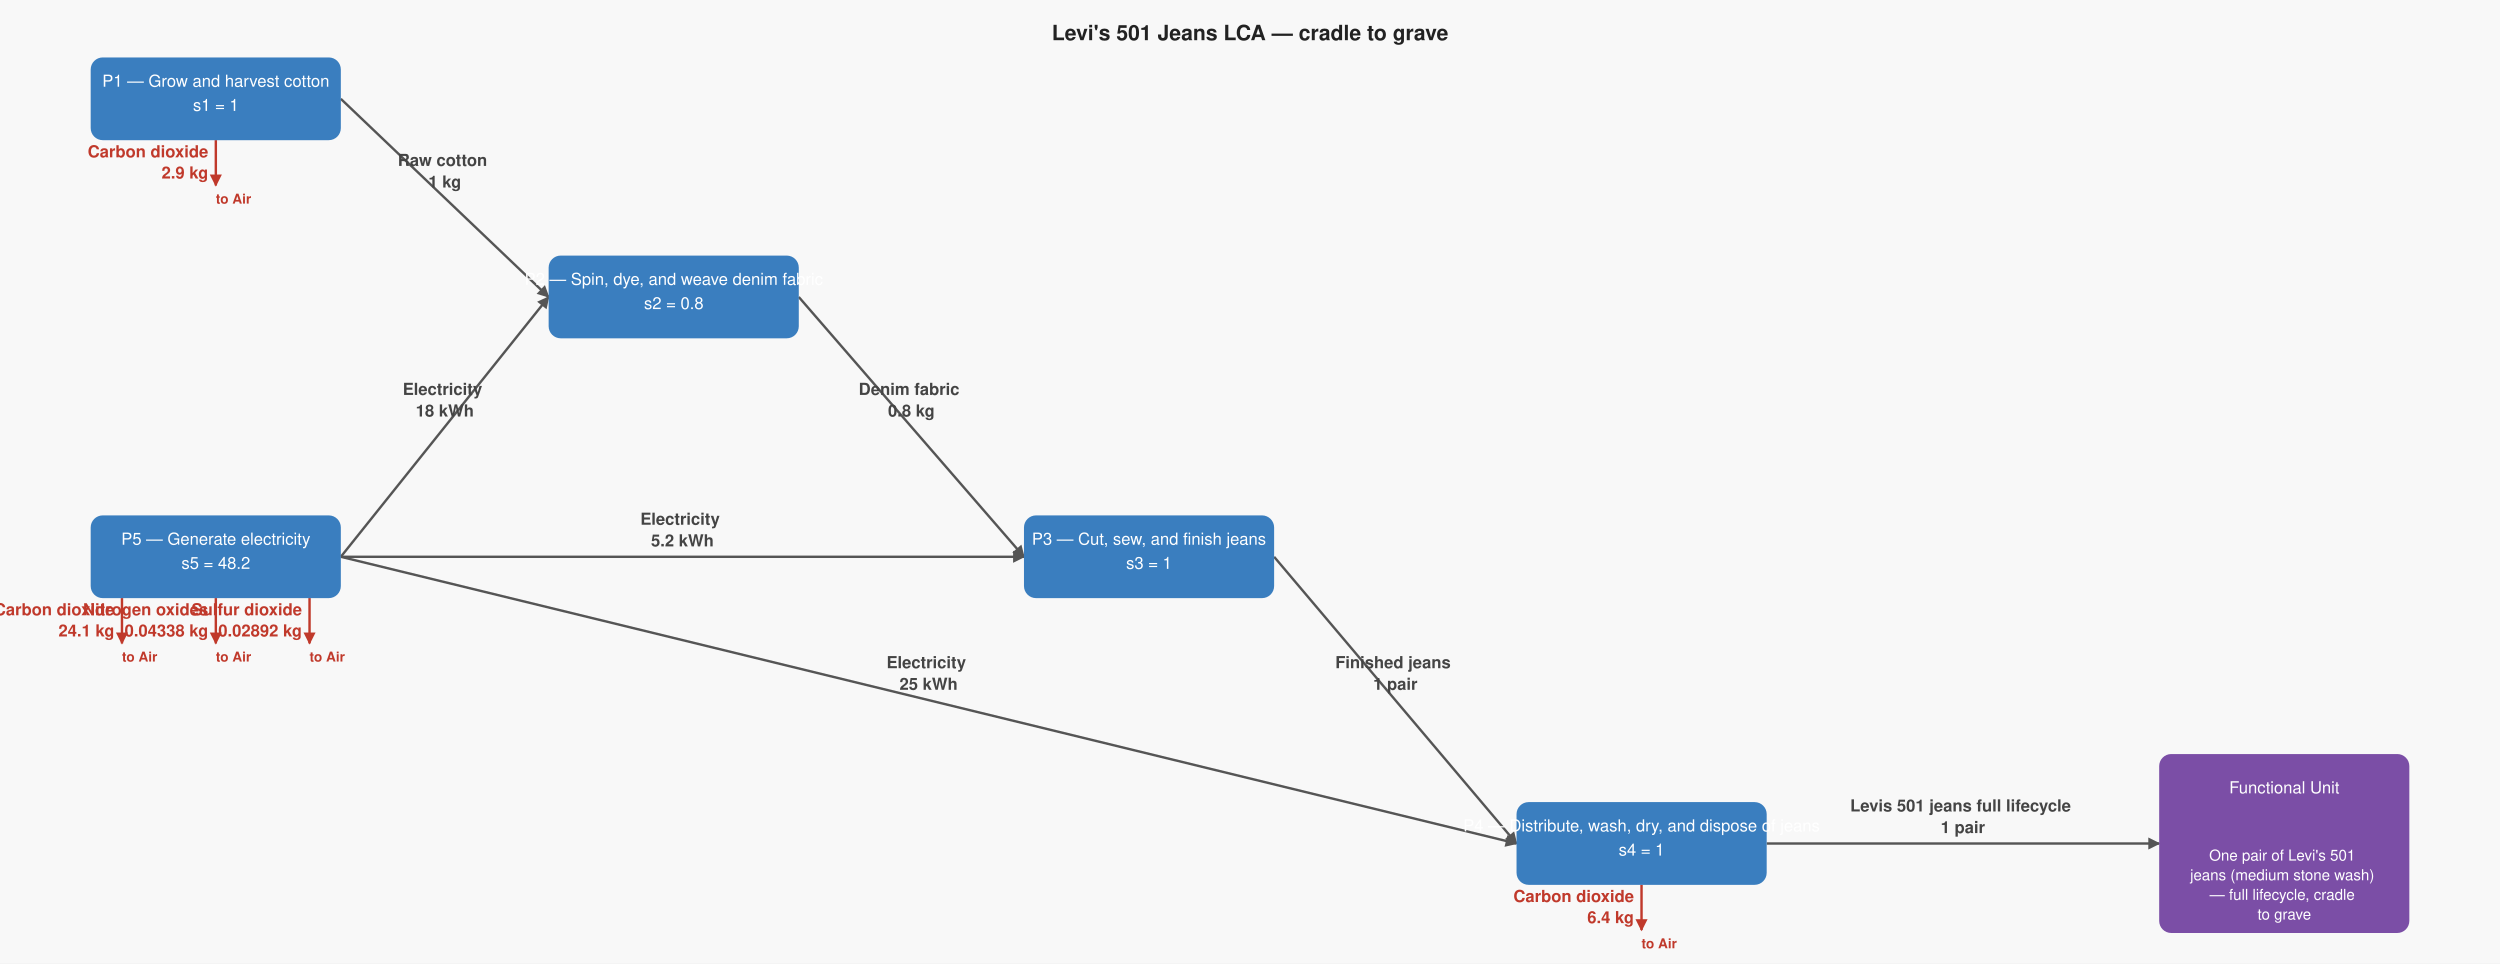
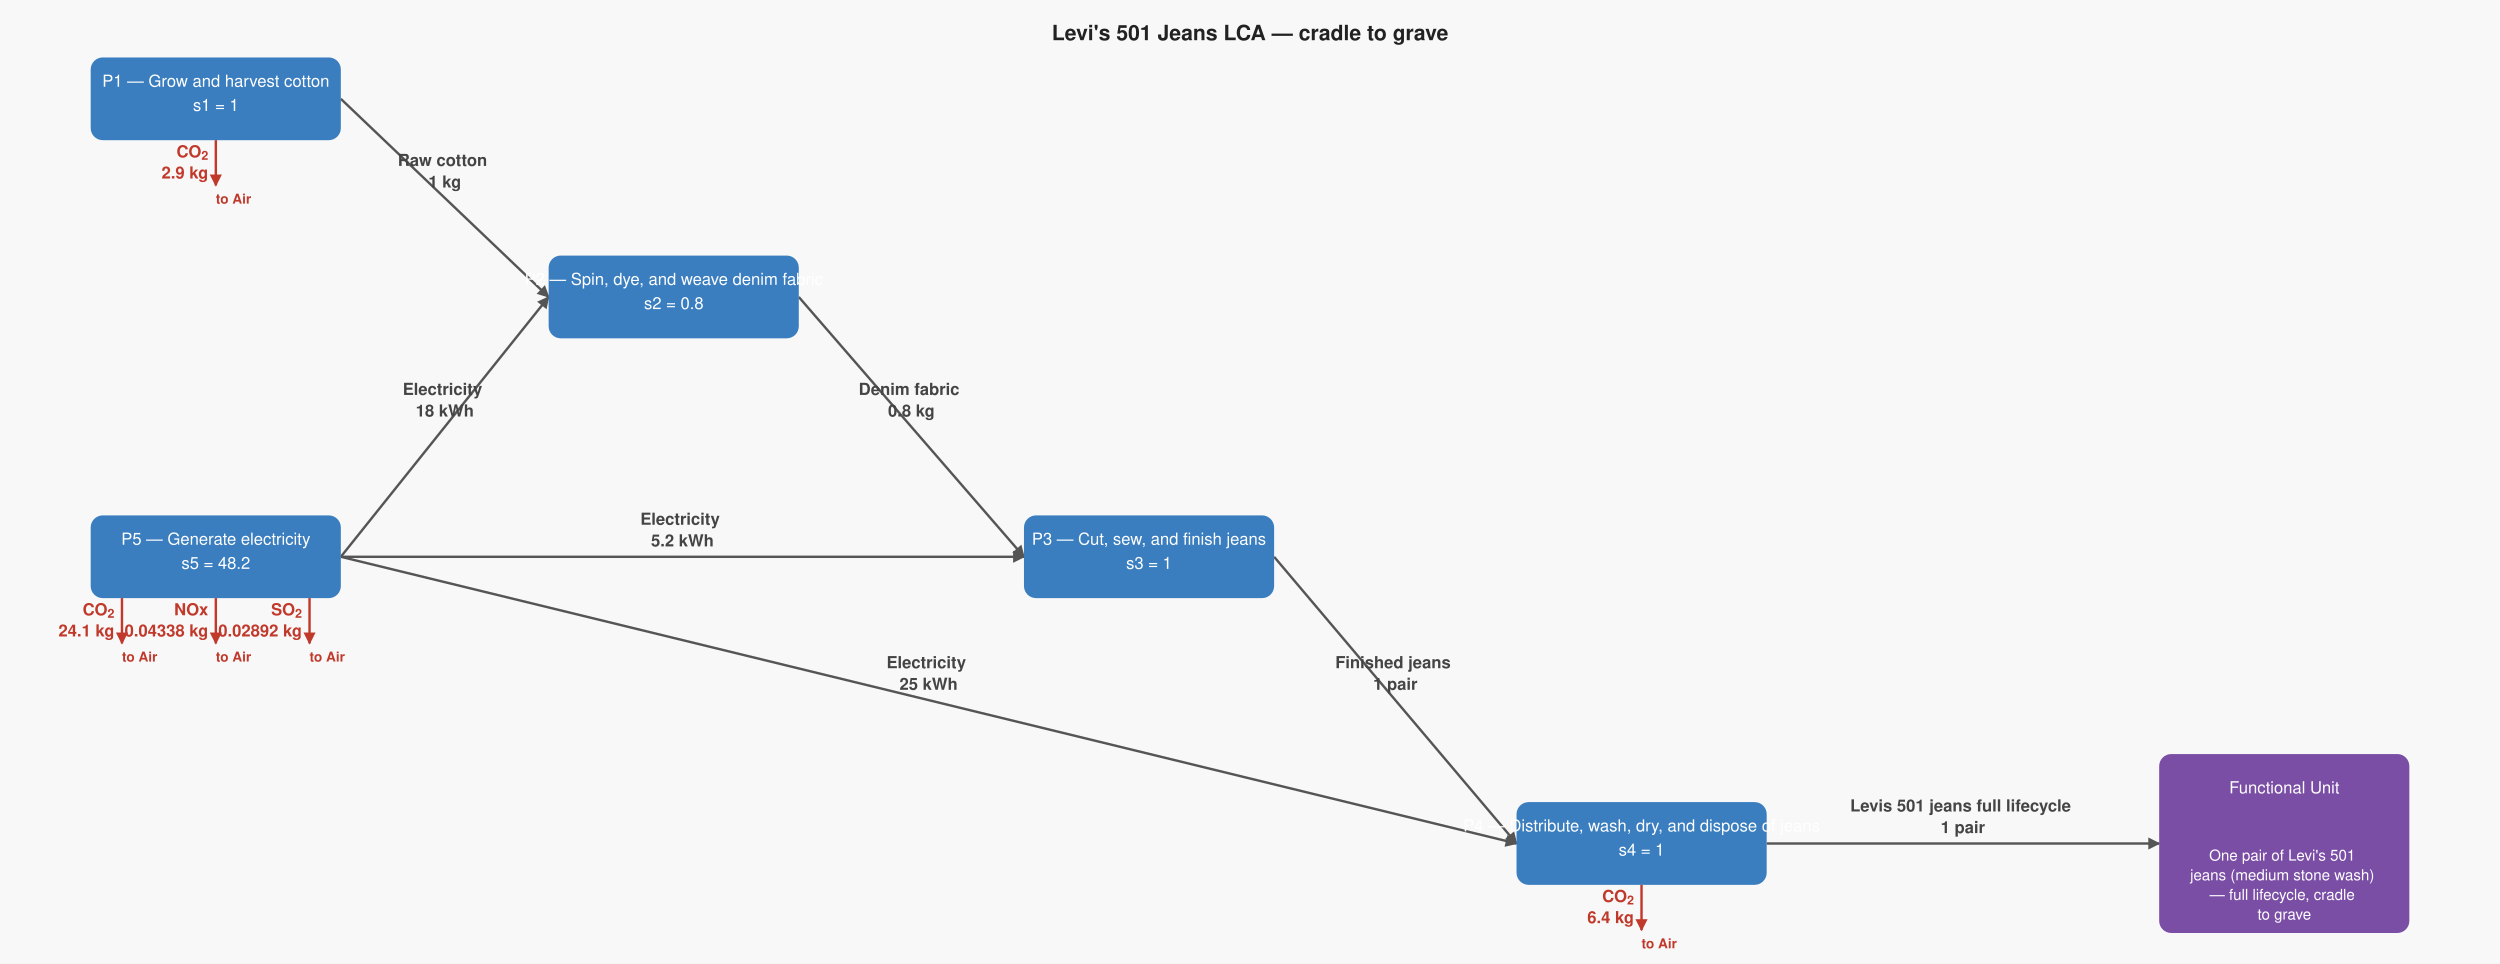
<svg xmlns="http://www.w3.org/2000/svg" width="1654.1" height="637.5" viewBox="0 -38.0 1654.1 637.5">
  <rect x="0" y="-38.0" width="1654.1" height="637.5" fill="#f8f8f8" />
  <defs>
    <marker id="arr" viewBox="0 0 10 10" refX="9" refY="5" markerWidth="5" markerHeight="5" orient="auto">
      <path d="M0,0 L10,5 L0,10 z" fill="#555555" />
    </marker>
    <marker id="arr-green" viewBox="0 0 10 10" refX="9" refY="5" markerWidth="5" markerHeight="5" orient="auto">
      <path d="M0,0 L10,5 L0,10 z" fill="#2d7a45" />
    </marker>
    <marker id="arr-red" viewBox="0 0 10 10" refX="9" refY="5" markerWidth="5" markerHeight="5" orient="auto">
      <path d="M0,0 L10,5 L0,10 z" fill="#c0392b" />
    </marker>
  </defs>
  <text x="827.1" y="-11.4" text-anchor="middle" dominant-baseline="auto" font-family="Helvetica,Arial,sans-serif" font-size="14" font-weight="bold" fill="#222">Levi's 501 Jeans LCA — cradle to grave</text>
  <line x1="142.8" y1="54.7" x2="142.8" y2="84.7" stroke="#c0392b" stroke-width="1.6" marker-end="url(#arr-red)" />
-   <text x="137.8" y="66.1" text-anchor="end" dominant-baseline="auto" font-family="Helvetica,Arial,sans-serif" font-size="11" font-weight="bold" fill="#c0392b">Carbon dioxide</text>
+   <text x="137.8" y="66.1" text-anchor="end" dominant-baseline="auto" font-family="Helvetica,Arial,sans-serif" font-size="11" font-weight="bold" fill="#c0392b">CO<tspan baseline-shift="sub" font-size="0.75em">2</tspan>
+   </text>
  <text x="137.8" y="80.1" text-anchor="end" dominant-baseline="auto" font-family="Helvetica,Arial,sans-serif" font-size="11" font-weight="bold" fill="#c0392b">2.9 kg</text>
  <text x="142.8" y="96.7" text-anchor="start" dominant-baseline="auto" font-family="Helvetica,Arial,sans-serif" font-size="9" font-weight="bold" fill="#c0392b">to Air</text>
  <line x1="1086.1" y1="547.4" x2="1086.1" y2="577.4" stroke="#c0392b" stroke-width="1.6" marker-end="url(#arr-red)" />
-   <text x="1081.1" y="558.8" text-anchor="end" dominant-baseline="auto" font-family="Helvetica,Arial,sans-serif" font-size="11" font-weight="bold" fill="#c0392b">Carbon dioxide</text>
+   <text x="1081.1" y="558.8" text-anchor="end" dominant-baseline="auto" font-family="Helvetica,Arial,sans-serif" font-size="11" font-weight="bold" fill="#c0392b">CO<tspan baseline-shift="sub" font-size="0.75em">2</tspan>
+   </text>
  <text x="1081.1" y="572.8" text-anchor="end" dominant-baseline="auto" font-family="Helvetica,Arial,sans-serif" font-size="11" font-weight="bold" fill="#c0392b">6.4 kg</text>
  <text x="1086.1" y="589.4" text-anchor="start" dominant-baseline="auto" font-family="Helvetica,Arial,sans-serif" font-size="9" font-weight="bold" fill="#c0392b">to Air</text>
  <line x1="80.7" y1="357.7" x2="80.7" y2="387.7" stroke="#c0392b" stroke-width="1.6" marker-end="url(#arr-red)" />
-   <text x="75.7" y="369.1" text-anchor="end" dominant-baseline="auto" font-family="Helvetica,Arial,sans-serif" font-size="11" font-weight="bold" fill="#c0392b">Carbon dioxide</text>
+   <text x="75.7" y="369.1" text-anchor="end" dominant-baseline="auto" font-family="Helvetica,Arial,sans-serif" font-size="11" font-weight="bold" fill="#c0392b">CO<tspan baseline-shift="sub" font-size="0.75em">2</tspan>
+   </text>
  <text x="75.7" y="383.1" text-anchor="end" dominant-baseline="auto" font-family="Helvetica,Arial,sans-serif" font-size="11" font-weight="bold" fill="#c0392b">24.1 kg</text>
  <text x="80.7" y="399.7" text-anchor="start" dominant-baseline="auto" font-family="Helvetica,Arial,sans-serif" font-size="9" font-weight="bold" fill="#c0392b">to Air</text>
  <line x1="142.8" y1="357.7" x2="142.8" y2="387.7" stroke="#c0392b" stroke-width="1.6" marker-end="url(#arr-red)" />
-   <text x="137.8" y="369.1" text-anchor="end" dominant-baseline="auto" font-family="Helvetica,Arial,sans-serif" font-size="11" font-weight="bold" fill="#c0392b">Nitrogen oxides</text>
+   <text x="137.8" y="369.1" text-anchor="end" dominant-baseline="auto" font-family="Helvetica,Arial,sans-serif" font-size="11" font-weight="bold" fill="#c0392b">NOx</text>
  <text x="137.8" y="383.1" text-anchor="end" dominant-baseline="auto" font-family="Helvetica,Arial,sans-serif" font-size="11" font-weight="bold" fill="#c0392b">0.04338 kg</text>
  <text x="142.8" y="399.7" text-anchor="start" dominant-baseline="auto" font-family="Helvetica,Arial,sans-serif" font-size="9" font-weight="bold" fill="#c0392b">to Air</text>
  <line x1="204.8" y1="357.7" x2="204.8" y2="387.7" stroke="#c0392b" stroke-width="1.6" marker-end="url(#arr-red)" />
-   <text x="199.8" y="369.1" text-anchor="end" dominant-baseline="auto" font-family="Helvetica,Arial,sans-serif" font-size="11" font-weight="bold" fill="#c0392b">Sulfur dioxide</text>
+   <text x="199.8" y="369.1" text-anchor="end" dominant-baseline="auto" font-family="Helvetica,Arial,sans-serif" font-size="11" font-weight="bold" fill="#c0392b">SO<tspan baseline-shift="sub" font-size="0.75em">2</tspan>
+   </text>
  <text x="199.8" y="383.1" text-anchor="end" dominant-baseline="auto" font-family="Helvetica,Arial,sans-serif" font-size="11" font-weight="bold" fill="#c0392b">0.02892 kg</text>
  <text x="204.8" y="399.7" text-anchor="start" dominant-baseline="auto" font-family="Helvetica,Arial,sans-serif" font-size="9" font-weight="bold" fill="#c0392b">to Air</text>
  <line x1="225.5" y1="27.4" x2="363.0" y2="158.5" stroke="#555555" stroke-width="1.6" marker-end="url(#arr)" />
  <text text-anchor="middle" font-family="Helvetica,Arial,sans-serif" font-size="11" font-weight="bold" fill="#444">
    <tspan x="294.3" y="71.8" dominant-baseline="auto">Raw cotton</tspan>
    <tspan x="294.3" y="86.1" dominant-baseline="auto">1 kg</tspan>
  </text>
  <line x1="528.5" y1="158.5" x2="677.5" y2="330.4" stroke="#555555" stroke-width="1.6" marker-end="url(#arr)" />
  <text text-anchor="middle" font-family="Helvetica,Arial,sans-serif" font-size="11" font-weight="bold" fill="#444">
    <tspan x="603.0" y="223.3" dominant-baseline="auto">Denim fabric</tspan>
    <tspan x="603.0" y="237.6" dominant-baseline="auto">0.8 kg</tspan>
  </text>
  <line x1="843.0" y1="330.4" x2="1003.4" y2="520.1" stroke="#555555" stroke-width="1.6" marker-end="url(#arr)" />
  <text text-anchor="middle" font-family="Helvetica,Arial,sans-serif" font-size="11" font-weight="bold" fill="#444">
    <tspan x="923.2" y="404.1" dominant-baseline="auto">Finished jeans</tspan>
    <tspan x="923.2" y="418.4" dominant-baseline="auto">1 pair</tspan>
  </text>
  <line x1="1168.9" y1="520.1" x2="1428.6" y2="520.1" stroke="#555555" stroke-width="1.6" marker-end="url(#arr)" />
  <text text-anchor="middle" font-family="Helvetica,Arial,sans-serif" font-size="11" font-weight="bold" fill="#444">
    <tspan x="1298.7" y="498.9" dominant-baseline="auto">Levis 501 jeans full lifecycle</tspan>
    <tspan x="1298.7" y="513.2" dominant-baseline="auto">1 pair</tspan>
  </text>
  <line x1="225.5" y1="330.4" x2="363.0" y2="158.5" stroke="#555555" stroke-width="1.6" marker-end="url(#arr)" />
  <text text-anchor="middle" font-family="Helvetica,Arial,sans-serif" font-size="11" font-weight="bold" fill="#444">
    <tspan x="294.3" y="223.3" dominant-baseline="auto">Electricity</tspan>
    <tspan x="294.3" y="237.6" dominant-baseline="auto">18 kWh</tspan>
  </text>
  <line x1="225.5" y1="330.4" x2="677.5" y2="330.4" stroke="#555555" stroke-width="1.6" marker-end="url(#arr)" />
  <text text-anchor="middle" font-family="Helvetica,Arial,sans-serif" font-size="11" font-weight="bold" fill="#444">
    <tspan x="451.5" y="309.2" dominant-baseline="auto">Electricity</tspan>
    <tspan x="451.5" y="323.5" dominant-baseline="auto">5.2 kWh</tspan>
  </text>
  <line x1="225.5" y1="330.4" x2="1003.4" y2="520.1" stroke="#555555" stroke-width="1.6" marker-end="url(#arr)" />
  <text text-anchor="middle" font-family="Helvetica,Arial,sans-serif" font-size="11" font-weight="bold" fill="#444">
    <tspan x="614.4" y="404.1" dominant-baseline="auto">Electricity</tspan>
    <tspan x="614.4" y="418.4" dominant-baseline="auto">25 kWh</tspan>
  </text>
  <rect x="60.0" y="-0.0" width="165.513" height="54.745" rx="8" fill="#3a7ebf" />
  <text x="142.8" y="19.4" text-anchor="middle" dominant-baseline="auto" font-family="Helvetica,Arial,sans-serif" font-size="11" font-weight="normal" fill="white">P1 — Grow and harvest cotton</text>
  <text x="142.8" y="35.4" text-anchor="middle" dominant-baseline="auto" font-family="Helvetica,Arial,sans-serif" font-size="11" font-weight="normal" fill="white">s1 = 1</text>
  <rect x="363.0" y="131.1" width="165.513" height="54.745" rx="8" fill="#3a7ebf" />
  <text x="445.8" y="150.5" text-anchor="middle" dominant-baseline="auto" font-family="Helvetica,Arial,sans-serif" font-size="11" font-weight="normal" fill="white">P2 — Spin, dye, and weave denim fabric</text>
  <text x="445.8" y="166.5" text-anchor="middle" dominant-baseline="auto" font-family="Helvetica,Arial,sans-serif" font-size="11" font-weight="normal" fill="white">s2 = 0.8</text>
  <rect x="677.5" y="303.0" width="165.513" height="54.745" rx="8" fill="#3a7ebf" />
  <text x="760.2" y="322.4" text-anchor="middle" dominant-baseline="auto" font-family="Helvetica,Arial,sans-serif" font-size="11" font-weight="normal" fill="white">P3 — Cut, sew, and finish jeans</text>
  <text x="760.2" y="338.4" text-anchor="middle" dominant-baseline="auto" font-family="Helvetica,Arial,sans-serif" font-size="11" font-weight="normal" fill="white">s3 = 1</text>
  <rect x="1003.4" y="492.7" width="165.513" height="54.745" rx="8" fill="#3a7ebf" />
  <text x="1086.1" y="512.1" text-anchor="middle" dominant-baseline="auto" font-family="Helvetica,Arial,sans-serif" font-size="11" font-weight="normal" fill="white">P4 — Distribute, wash, dry, and dispose of jeans</text>
  <text x="1086.1" y="528.1" text-anchor="middle" dominant-baseline="auto" font-family="Helvetica,Arial,sans-serif" font-size="11" font-weight="normal" fill="white">s4 = 1</text>
  <rect x="60.0" y="303.0" width="165.513" height="54.745" rx="8" fill="#3a7ebf" />
  <text x="142.8" y="322.4" text-anchor="middle" dominant-baseline="auto" font-family="Helvetica,Arial,sans-serif" font-size="11" font-weight="normal" fill="white">P5 — Generate electricity</text>
  <text x="142.8" y="338.4" text-anchor="middle" dominant-baseline="auto" font-family="Helvetica,Arial,sans-serif" font-size="11" font-weight="normal" fill="white">s5 = 48.2</text>
  <rect x="1428.6" y="460.9" width="165.513" height="118.406" rx="8" fill="#7b4ea6" />
  <text x="1511.4" y="486.9" text-anchor="middle" dominant-baseline="auto" font-family="Helvetica,Arial,sans-serif" font-size="11" font-weight="normal" fill="white">Functional Unit</text>
  <text text-anchor="middle" font-family="Helvetica,Arial,sans-serif" font-size="10" font-weight="normal" fill="white">
    <tspan x="1511.4" y="531.4" dominant-baseline="auto">One pair of Levi's 501</tspan>
    <tspan x="1511.4" y="544.4" dominant-baseline="auto">jeans (medium stone wash)</tspan>
    <tspan x="1511.4" y="557.4" dominant-baseline="auto">— full lifecycle, cradle</tspan>
    <tspan x="1511.4" y="570.4" dominant-baseline="auto">to grave</tspan>
  </text>
</svg>
